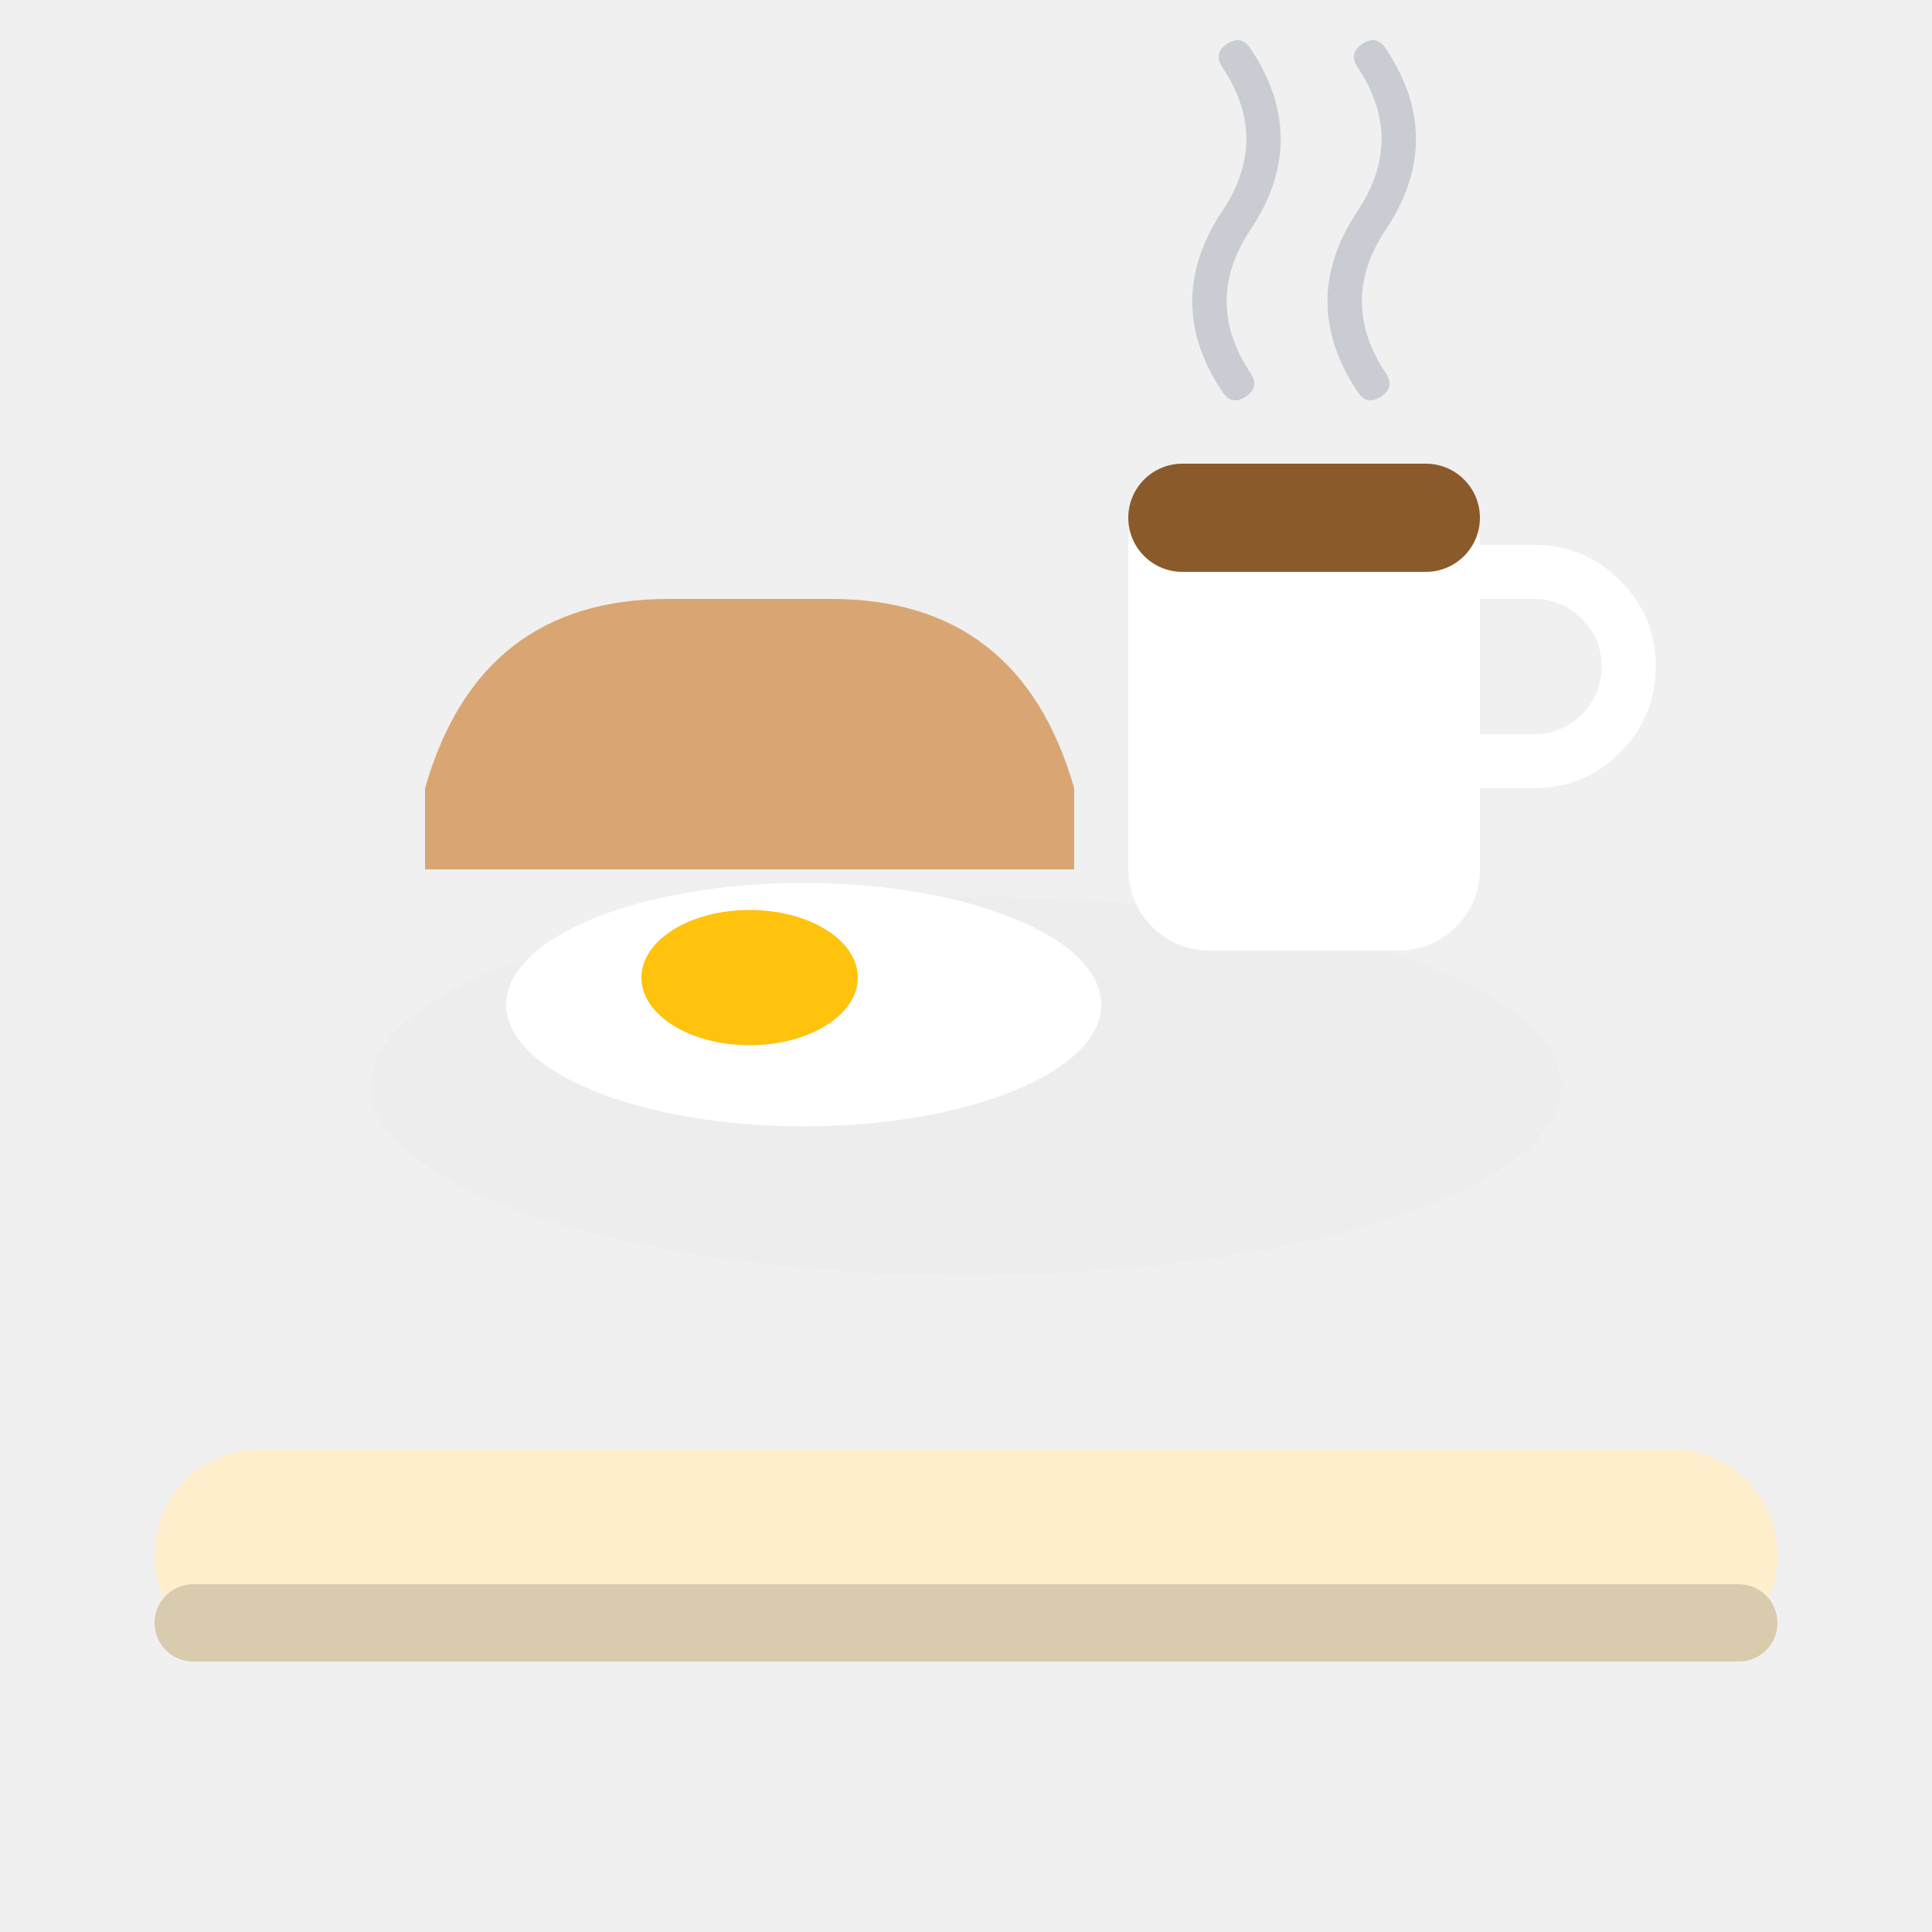
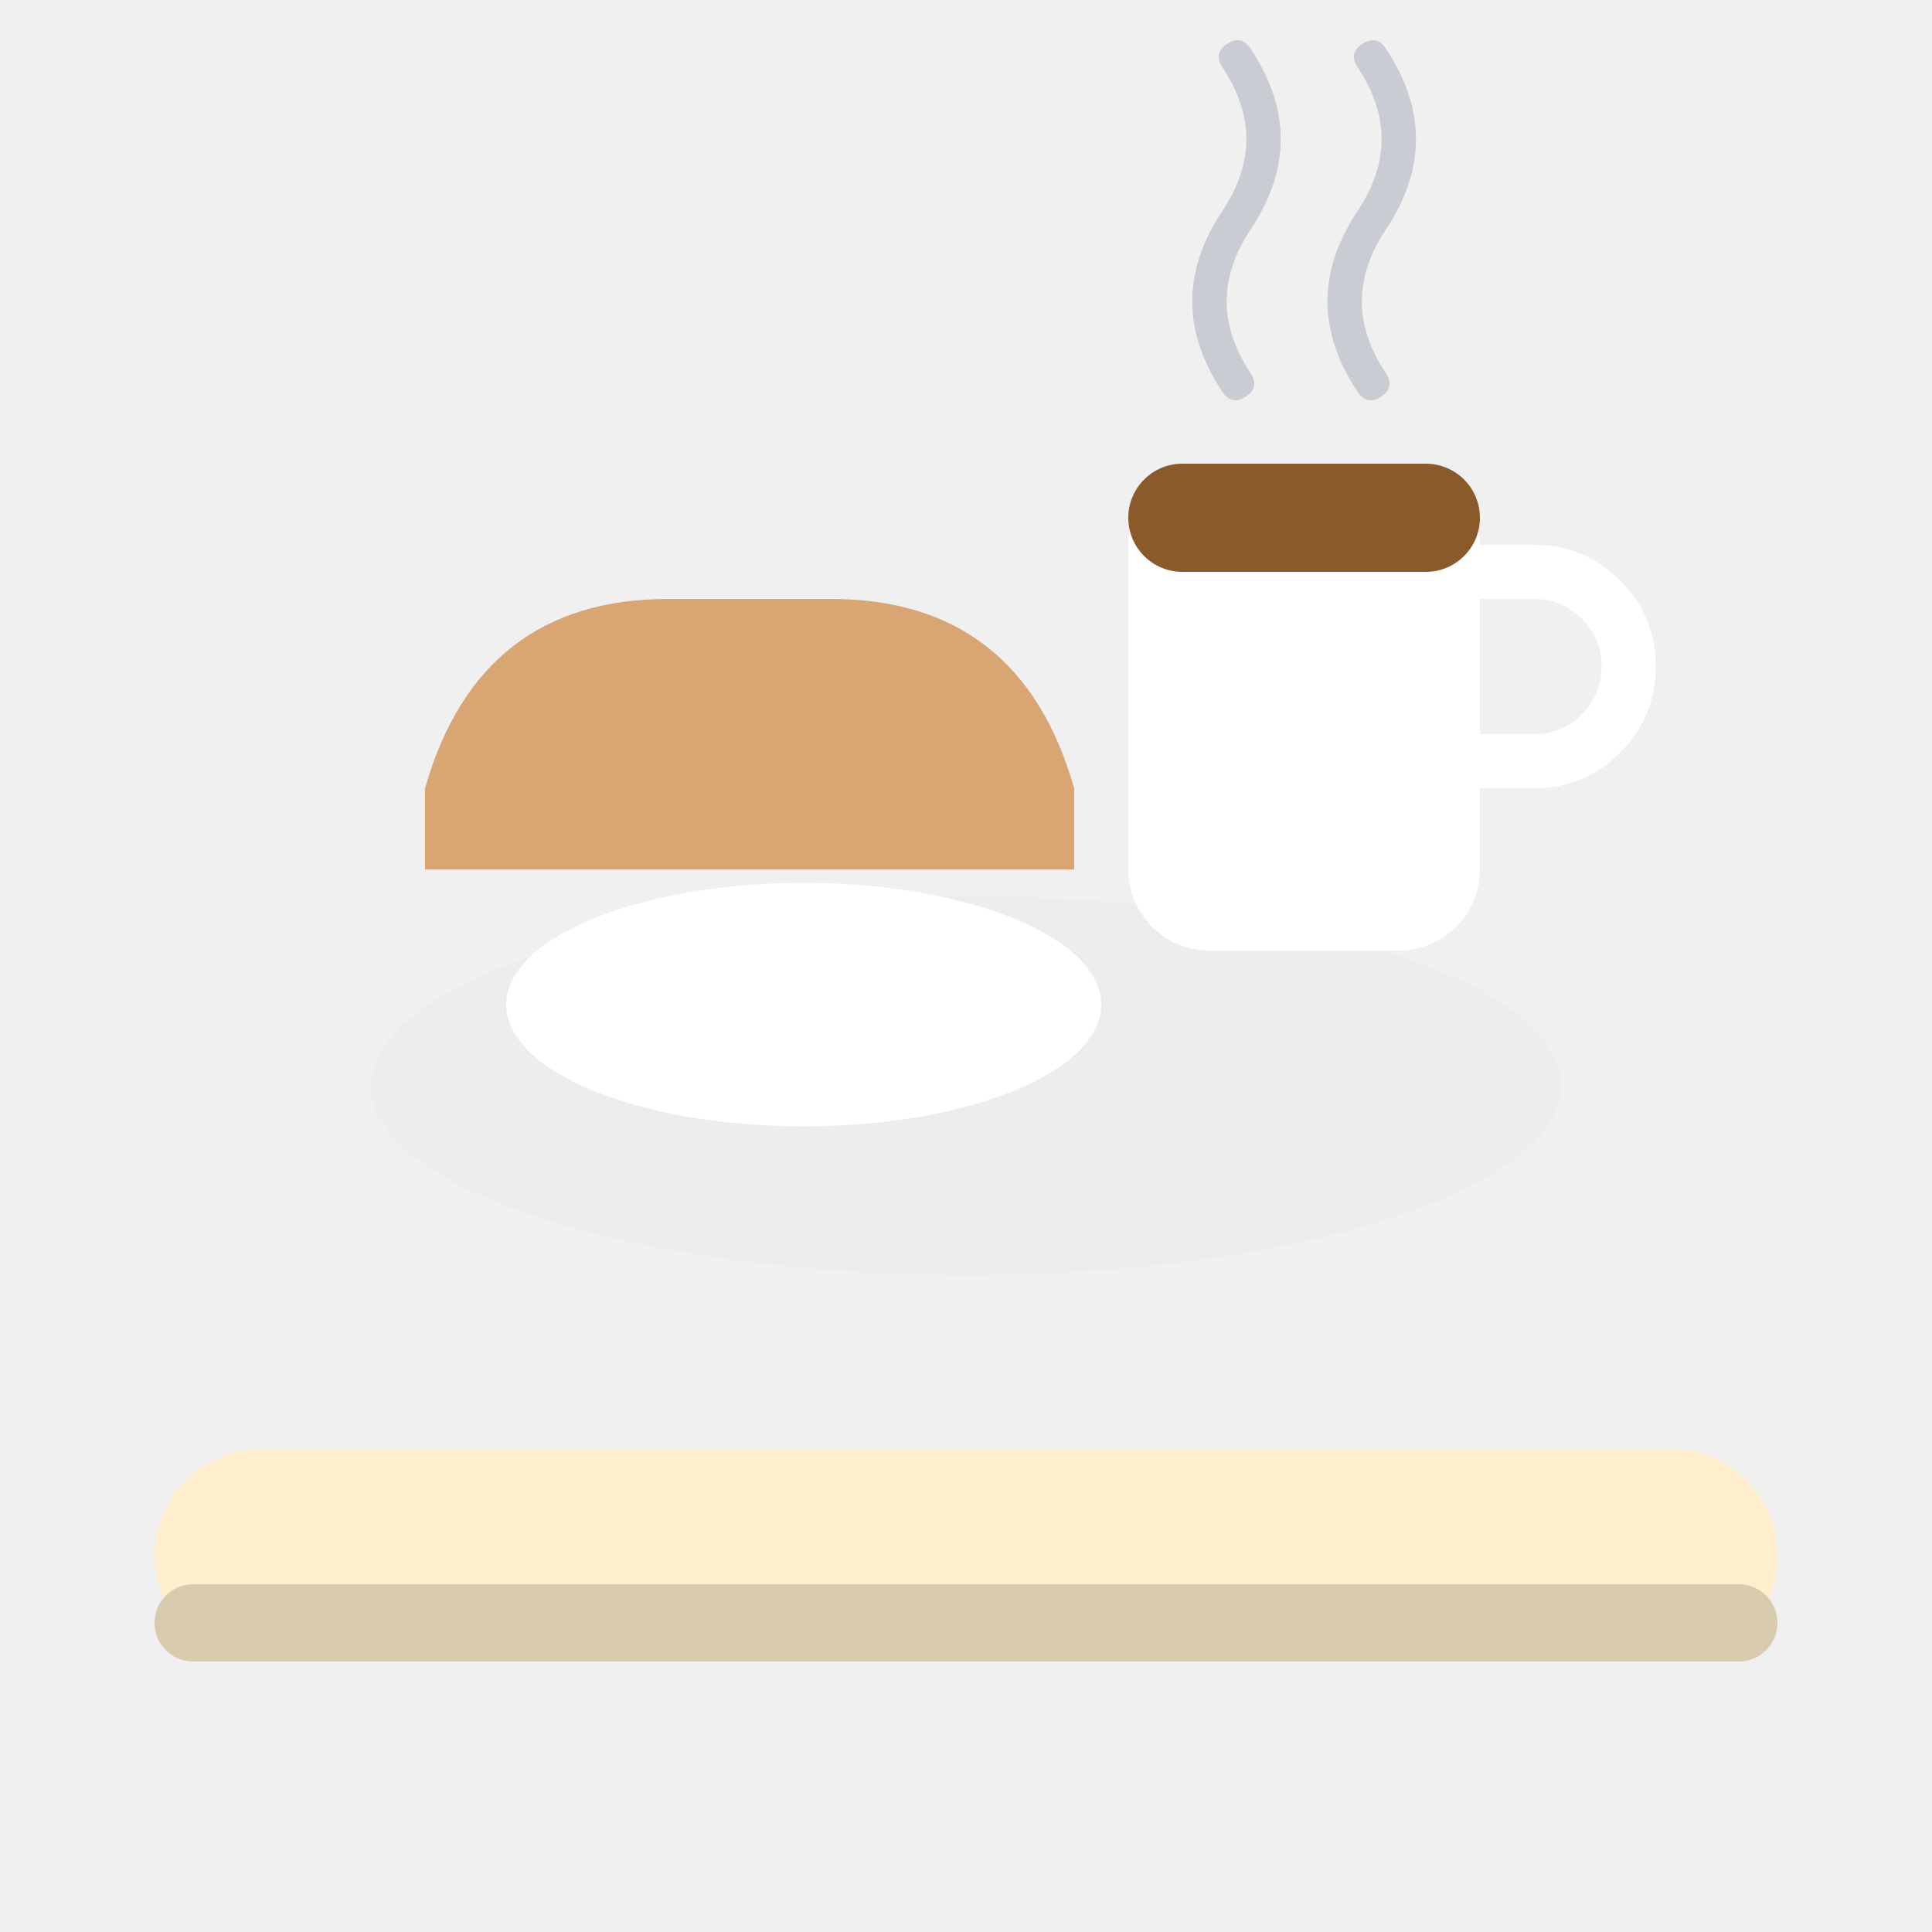
<svg xmlns="http://www.w3.org/2000/svg" viewBox="0 0 200 200" width="100mm" height="100mm">
  <g id="ebene-FFEFCC" fill="#FFEFCC">
    <path fill="#FFEFCC" d="M27,150 L173,150 A11 11 0 0 1 184,161 L184,161 A11 11 0 0 1 173,172 L27,172 A11 11 0 0 1 16,161 L16,161 A11 11 0 0 1 27,150 Z" />
  </g>
  <g id="ebene-D9CBAD" fill="#D9CBAD">
    <path fill="#D9CBAD" d="M20,164 L180,164 A4 4 0 0 1 184,168 L184,168 A4 4 0 0 1 180,172 L20,172 A4 4 0 0 1 16,168 L16,168 A4 4 0 0 1 20,164 Z" />
  </g>
  <g id="ebene-EDEDED" fill="#EDEDED">
    <path fill="#EDEDED" d="M161.6,112.4 C161.6,123.225 134.021,132 100,132 C65.979,132 38.4,123.225 38.4,112.4 C38.4,101.575 65.979,92.8 100,92.8 C134.021,92.8 161.6,101.575 161.6,112.4 Z" />
  </g>
+   <g id="ebene-FFC20D" fill="#FFC20D">
+     <path fill="#FFC20D" d="M88.8,101.2 C88.8,105.066 83.786,108.2 77.6,108.2 C71.414,108.2 66.4,105.066 66.4,101.2 C66.4,97.334 71.414,94.2 77.6,94.2 C83.786,94.2 88.8,97.334 88.8,101.2 Z" />
+   </g>
  <g id="ebene-FFFFFF" fill="#FFFFFF">
    <path fill="#FFFFFF" d="M114,104 C114,110.959 100.21,116.6 83.2,116.6 C66.19,116.6 52.4,110.959 52.4,104 C52.4,97.041 66.19,91.4 83.2,91.4 C100.21,91.4 114,97.041 114,104 Z" />
    <path fill="#FFFFFF" d="M125.2,48 L144.8,48 C149.439,48 153.2,51.761 153.2,56.4 L153.2,90 C153.2,94.639 149.439,98.4 144.8,98.4 L125.2,98.4 C120.561,98.4 116.8,94.639 116.8,90 L116.8,56.4 C116.8,51.761 120.561,48 125.2,48 Z" />
    <path fill="#FFFFFF" d="M153.2,56.4 L158.8,56.4 Q164.019,56.4 167.71,60.09 Q171.4,63.781 171.4,69 Q171.4,74.219 167.71,77.91 Q164.019,81.6 158.8,81.6 L153.2,81.6 L153.2,76 L158.8,76 Q161.699,76 163.75,73.95 Q165.8,71.899 165.8,69 Q165.8,66.101 163.75,64.05 Q161.699,62 158.8,62 L153.2,62 Z" />
-   </g>
-   <g id="ebene-FFC20D" fill="#FFC20D">
-     <path fill="#FFC20D" d="M88.8,101.2 C88.8,105.066 83.786,108.2 77.6,108.2 C71.414,108.2 66.4,105.066 66.4,101.2 C66.4,97.334 71.414,94.2 77.6,94.2 C83.786,94.2 88.8,97.334 88.8,101.2 Z" />
  </g>
  <g id="ebene-8B5A2B" fill="#8B5A2B">
    <path fill="#8B5A2B" d="M122.4,48 L147.6,48 C150.693,48 153.2,50.507 153.2,53.6 L153.2,53.6 C153.2,56.693 150.693,59.2 147.6,59.2 L122.4,59.2 C119.307,59.2 116.8,56.693 116.8,53.6 L116.8,53.6 C116.8,50.507 119.307,48 122.4,48 Z" />
  </g>
  <g id="ebene-C9CCD3" fill="#C9CCD3">
    <path fill="#C9CCD3" d="M126.544,40.571 Q120.297,31.2 126.544,21.829 Q131.497,14.4 126.544,6.971 Q125.573,5.515 127.029,4.544 Q127.757,4.059 128.364,4.18 Q128.971,4.301 129.456,5.029 Q135.703,14.4 129.456,23.771 Q124.503,31.2 129.456,38.629 Q130.427,40.085 128.971,41.056 Q127.515,42.027 126.544,40.571 Z" />
    <path fill="#C9CCD3" d="M140.544,40.571 Q134.297,31.2 140.544,21.829 Q145.497,14.4 140.544,6.971 Q139.573,5.515 141.029,4.544 Q141.757,4.059 142.364,4.18 Q142.971,4.301 143.456,5.029 Q149.703,14.4 143.456,23.771 Q138.503,31.2 143.456,38.629 Q144.427,40.085 142.971,41.056 Q141.515,42.027 140.544,40.571 Z" />
  </g>
  <g id="ebene-D9A673" fill="#D9A673">
    <path fill="#D9A673" d="M44,81.6 Q49.6,62 69.2,62 L86,62 Q105.6,62 111.2,81.6 L111.2,90 L44,90 Z" />
  </g>
</svg>
